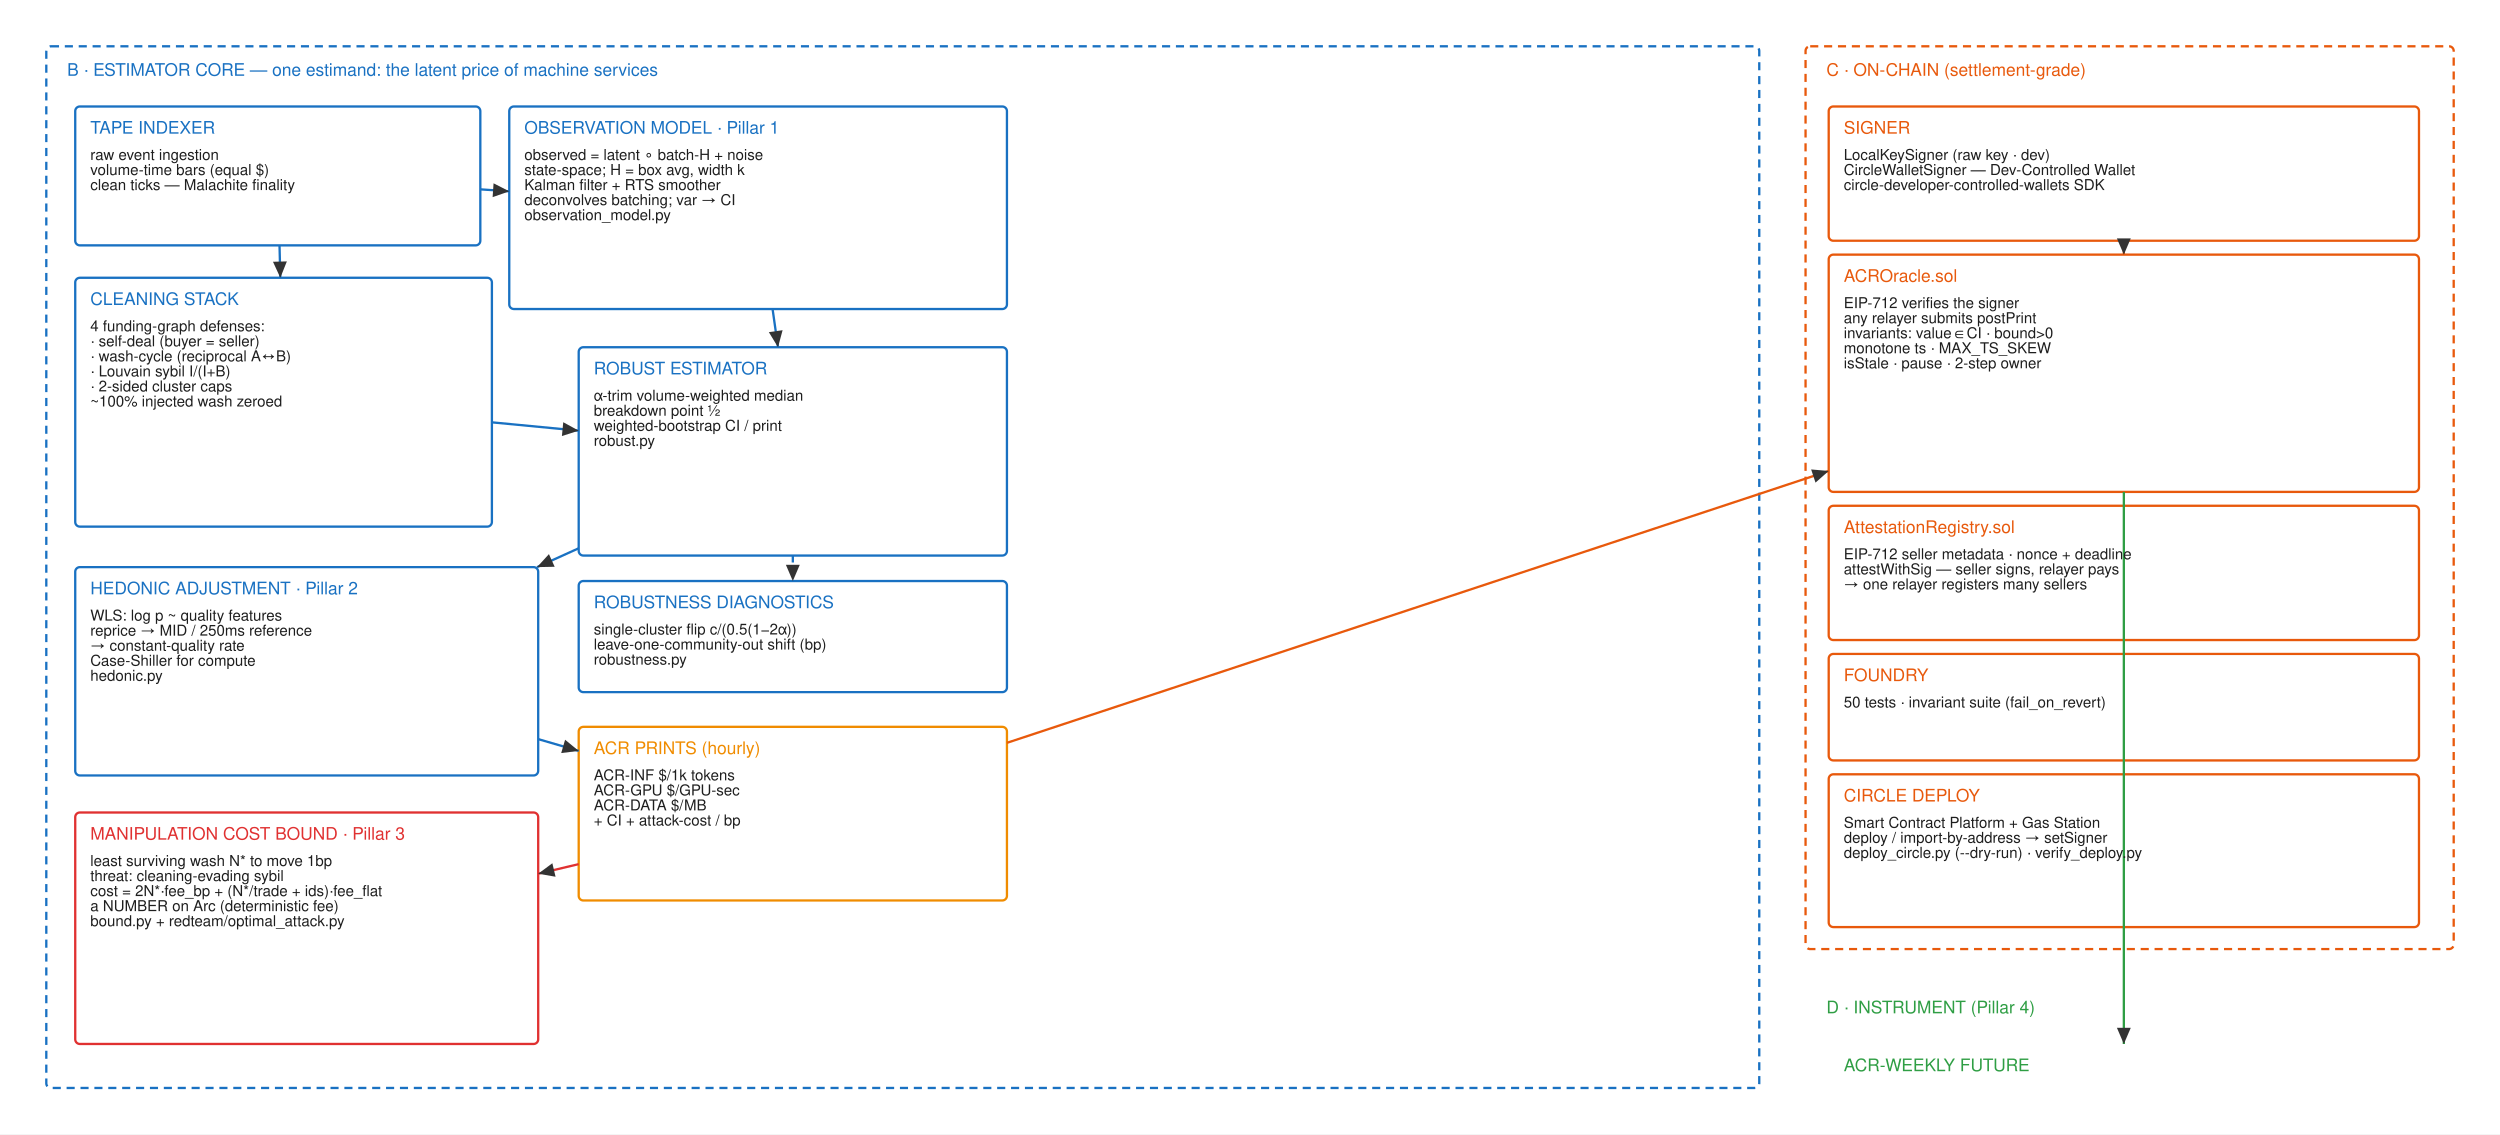
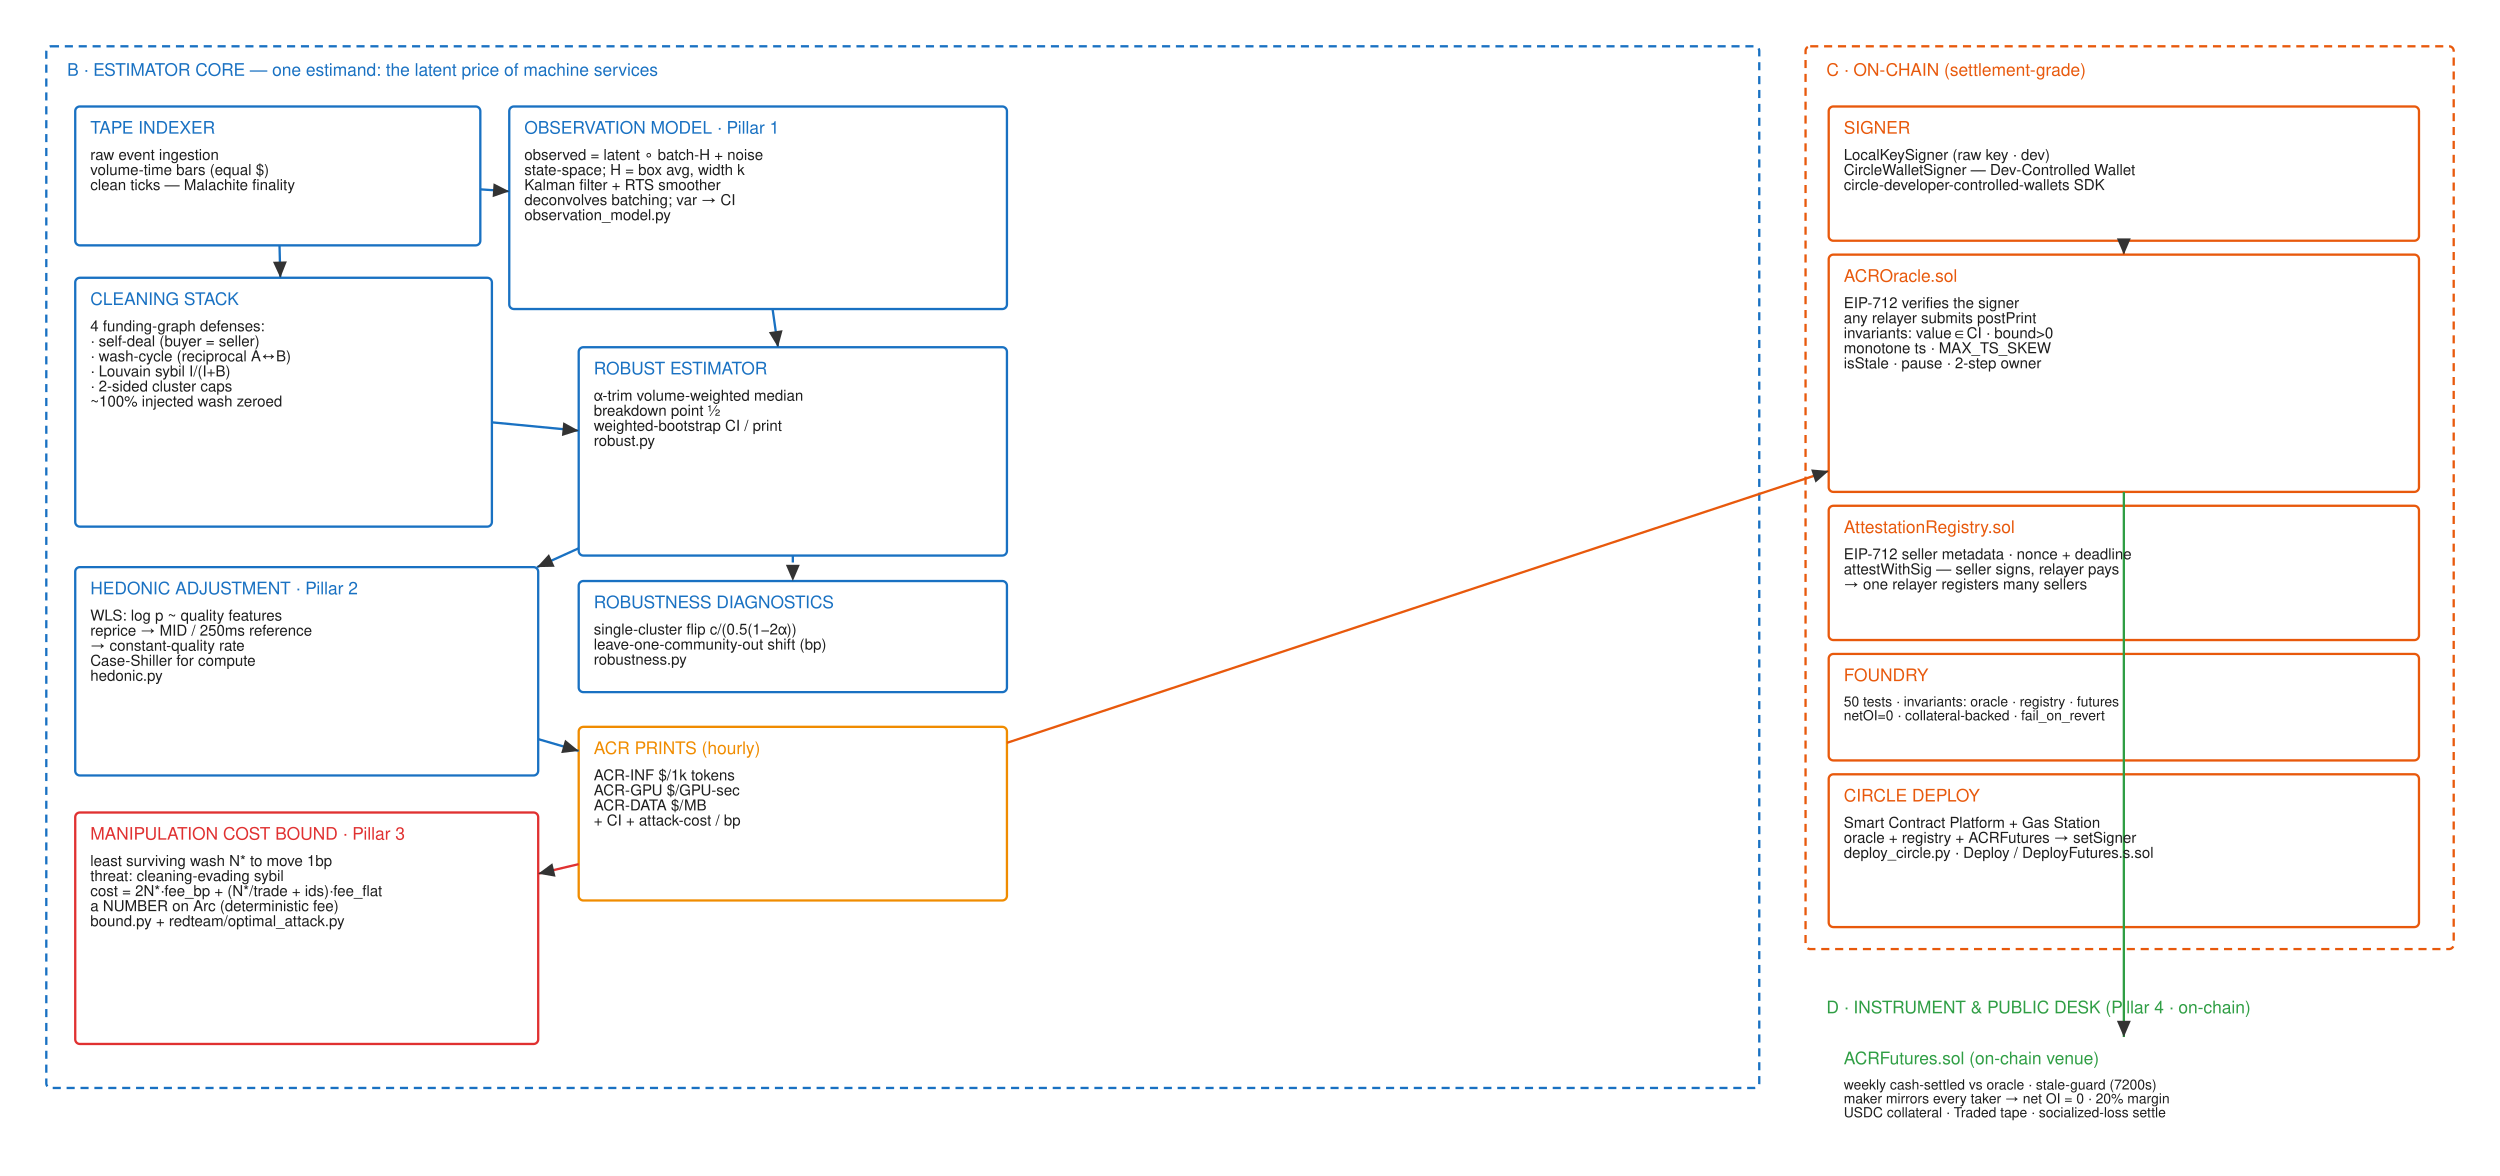
- <svg xmlns="http://www.w3.org/2000/svg" width="2160" height="980" viewBox="0 0 2160 980" font-family="Helvetica,Arial,sans-serif">
-   <rect width="2160" height="980" fill="#ffffff" />
+ <svg xmlns="http://www.w3.org/2000/svg" width="2160" height="1016" viewBox="0 0 2160 1016" font-family="Helvetica,Arial,sans-serif">
+   <rect width="2160" height="1016" fill="#ffffff" />
  <defs>
    <marker id="a" markerWidth="9" markerHeight="9" refX="7" refY="3" orient="auto">
      <path d="M0,0 L7,3 L0,6 Z" fill="#333" />
    </marker>
  </defs>
  <rect x="40" y="40" width="1480" height="900" rx="4" fill="transparent" stroke="#1971c2" stroke-width="2" stroke-dasharray="7 5" />
  <rect x="65" y="92" width="350" height="120" rx="4" fill="transparent" stroke="#1971c2" stroke-width="2" />
  <rect x="440" y="92" width="430" height="175" rx="4" fill="transparent" stroke="#1971c2" stroke-width="2" />
  <rect x="65" y="240" width="360" height="215" rx="4" fill="transparent" stroke="#1971c2" stroke-width="2" />
  <rect x="500" y="300" width="370" height="180" rx="4" fill="transparent" stroke="#1971c2" stroke-width="2" />
  <rect x="65" y="490" width="400" height="180" rx="4" fill="transparent" stroke="#1971c2" stroke-width="2" />
  <rect x="500" y="502" width="370" height="96" rx="4" fill="transparent" stroke="#1971c2" stroke-width="2" />
  <rect x="500" y="628" width="370" height="150" rx="4" fill="transparent" stroke="#f08c00" stroke-width="2" />
  <rect x="65" y="702" width="400" height="200" rx="4" fill="transparent" stroke="#e03131" stroke-width="2" />
  <rect x="1560" y="40" width="560" height="780" rx="4" fill="transparent" stroke="#e8590c" stroke-width="2" stroke-dasharray="7 5" />
  <rect x="1580" y="92" width="510" height="116" rx="4" fill="transparent" stroke="#e8590c" stroke-width="2" />
  <rect x="1580" y="220" width="510" height="205" rx="4" fill="transparent" stroke="#e8590c" stroke-width="2" />
  <rect x="1580" y="437" width="510" height="116" rx="4" fill="transparent" stroke="#e8590c" stroke-width="2" />
  <rect x="1580" y="565" width="510" height="92" rx="4" fill="transparent" stroke="#e8590c" stroke-width="2" />
  <rect x="1580" y="669" width="510" height="132" rx="4" fill="transparent" stroke="#e8590c" stroke-width="2" />
  <polyline points="415.0,163.6 440.0,165.3" fill="none" stroke="#1971c2" stroke-width="2" marker-end="url(#a)" />
  <polyline points="241.5,212.0 242.2,240.0" fill="none" stroke="#1971c2" stroke-width="2" marker-end="url(#a)" />
  <polyline points="667.5,267.0 672.2,300.0" fill="none" stroke="#1971c2" stroke-width="2" marker-end="url(#a)" />
  <polyline points="425.0,364.9 500.0,372.1" fill="none" stroke="#1971c2" stroke-width="2" marker-end="url(#a)" />
  <polyline points="500.0,473.7 464.0,490.0" fill="none" stroke="#1971c2" stroke-width="2" marker-end="url(#a)" />
  <polyline points="685.0,480.0 685.0,502.0" fill="none" stroke="#1971c2" stroke-width="2" stroke-dasharray="6 5" marker-end="url(#a)" />
  <polyline points="465.0,638.6 500.0,648.8" fill="none" stroke="#1971c2" stroke-width="2" marker-end="url(#a)" />
  <polyline points="500.0,746.6 465.0,754.9" fill="none" stroke="#e03131" stroke-width="2" marker-end="url(#a)" />
  <polyline points="1835.0,208.0 1835.0,220.0" fill="none" stroke="#e8590c" stroke-width="2" marker-end="url(#a)" />
  <polyline points="870.0,641.8 1580.0,406.9" fill="none" stroke="#e8590c" stroke-width="2" marker-end="url(#a)" />
-   <polyline points="1835.0,425.0 1835.0,902.0" fill="none" stroke="#2f9e44" stroke-width="2" marker-end="url(#a)" />
+   <polyline points="1835.0,425.0 1835.0,896.0" fill="none" stroke="#2f9e44" stroke-width="2" marker-end="url(#a)" />
  <text x="58" y="65.5" font-size="15" fill="#1971c2">B · ESTIMATOR CORE — one estimand: the latent price of machine services</text>
  <text x="78" y="115.5" font-size="15" fill="#1971c2">TAPE INDEXER</text>
  <text x="78" y="138.2" font-size="13" fill="#1e1e1e">raw event ingestion</text>
  <text x="78" y="151.2" font-size="13" fill="#1e1e1e">volume-time bars (equal $)</text>
  <text x="78" y="164.2" font-size="13" fill="#1e1e1e">clean ticks — Malachite finality</text>
  <text x="453" y="115.5" font-size="15" fill="#1971c2">OBSERVATION MODEL · Pillar 1</text>
  <text x="453" y="138.2" font-size="13" fill="#1e1e1e">observed = latent ∘ batch-H + noise</text>
  <text x="453" y="151.2" font-size="13" fill="#1e1e1e">state-space; H = box avg, width k</text>
  <text x="453" y="164.2" font-size="13" fill="#1e1e1e">Kalman filter + RTS smoother</text>
  <text x="453" y="177.2" font-size="13" fill="#1e1e1e">deconvolves batching; var → CI</text>
  <text x="453" y="190.2" font-size="13" fill="#1e1e1e">observation_model.py</text>
  <text x="78" y="263.5" font-size="15" fill="#1971c2">CLEANING STACK</text>
  <text x="78" y="286.2" font-size="13" fill="#1e1e1e">4 funding-graph defenses:</text>
  <text x="78" y="299.2" font-size="13" fill="#1e1e1e">· self-deal  (buyer = seller)</text>
  <text x="78" y="312.2" font-size="13" fill="#1e1e1e">· wash-cycle  (reciprocal A↔B)</text>
  <text x="78" y="325.2" font-size="13" fill="#1e1e1e">· Louvain sybil   I/(I+B)</text>
  <text x="78" y="338.2" font-size="13" fill="#1e1e1e">· 2-sided cluster caps</text>
  <text x="78" y="351.2" font-size="13" fill="#1e1e1e">~100% injected wash zeroed</text>
  <text x="513" y="323.5" font-size="15" fill="#1971c2">ROBUST ESTIMATOR</text>
  <text x="513" y="346.2" font-size="13" fill="#1e1e1e">α-trim volume-weighted median</text>
  <text x="513" y="359.2" font-size="13" fill="#1e1e1e">breakdown point ½</text>
  <text x="513" y="372.2" font-size="13" fill="#1e1e1e">weighted-bootstrap CI / print</text>
  <text x="513" y="385.2" font-size="13" fill="#1e1e1e">robust.py</text>
  <text x="78" y="513.5" font-size="15" fill="#1971c2">HEDONIC ADJUSTMENT · Pillar 2</text>
  <text x="78" y="536.2" font-size="13" fill="#1e1e1e">WLS:  log p ~ quality features</text>
  <text x="78" y="549.2" font-size="13" fill="#1e1e1e">reprice → MID / 250ms reference</text>
  <text x="78" y="562.2" font-size="13" fill="#1e1e1e">→ constant-quality rate</text>
  <text x="78" y="575.2" font-size="13" fill="#1e1e1e">Case-Shiller for compute</text>
  <text x="78" y="588.2" font-size="13" fill="#1e1e1e">hedonic.py</text>
  <text x="513" y="525.5" font-size="15" fill="#1971c2">ROBUSTNESS DIAGNOSTICS</text>
  <text x="513" y="548.2" font-size="13" fill="#1e1e1e">single-cluster flip  c/(0.5(1−2α))</text>
  <text x="513" y="561.2" font-size="13" fill="#1e1e1e">leave-one-community-out shift (bp)</text>
  <text x="513" y="574.2" font-size="13" fill="#1e1e1e">robustness.py</text>
  <text x="513" y="651.5" font-size="15" fill="#f08c00">ACR PRINTS (hourly)</text>
  <text x="513" y="674.2" font-size="13" fill="#1e1e1e">ACR-INF  $/1k tokens</text>
  <text x="513" y="687.2" font-size="13" fill="#1e1e1e">ACR-GPU  $/GPU-sec</text>
  <text x="513" y="700.2" font-size="13" fill="#1e1e1e">ACR-DATA  $/MB</text>
  <text x="513" y="713.2" font-size="13" fill="#1e1e1e">+ CI  + attack-cost / bp</text>
  <text x="78" y="725.5" font-size="15" fill="#e03131">MANIPULATION COST BOUND · Pillar 3</text>
  <text x="78" y="748.2" font-size="13" fill="#1e1e1e">least surviving wash N* to move 1bp</text>
  <text x="78" y="761.2" font-size="13" fill="#1e1e1e">threat: cleaning-evading sybil</text>
  <text x="78" y="774.2" font-size="13" fill="#1e1e1e">cost = 2N*·fee_bp + (N*/trade + ids)·fee_flat</text>
  <text x="78" y="787.2" font-size="13" fill="#1e1e1e">a NUMBER on Arc (deterministic fee)</text>
  <text x="78" y="800.2" font-size="13" fill="#1e1e1e">bound.py + redteam/optimal_attack.py</text>
  <text x="1578" y="65.5" font-size="15" fill="#e8590c">C · ON-CHAIN (settlement-grade)</text>
  <text x="1593" y="115.5" font-size="15" fill="#e8590c">SIGNER</text>
  <text x="1593" y="138.2" font-size="13" fill="#1e1e1e">LocalKeySigner (raw key · dev)</text>
  <text x="1593" y="151.2" font-size="13" fill="#1e1e1e">CircleWalletSigner — Dev-Controlled Wallet</text>
  <text x="1593" y="164.2" font-size="13" fill="#1e1e1e">circle-developer-controlled-wallets SDK</text>
  <text x="1593" y="243.5" font-size="15" fill="#e8590c">ACROracle.sol</text>
  <text x="1593" y="266.2" font-size="13" fill="#1e1e1e">EIP-712 verifies the signer</text>
  <text x="1593" y="279.2" font-size="13" fill="#1e1e1e">any relayer submits postPrint</text>
  <text x="1593" y="292.2" font-size="13" fill="#1e1e1e">invariants: value∈CI · bound&gt;0</text>
  <text x="1593" y="305.2" font-size="13" fill="#1e1e1e">monotone ts · MAX_TS_SKEW</text>
  <text x="1593" y="318.2" font-size="13" fill="#1e1e1e">isStale · pause · 2-step owner</text>
  <text x="1593" y="460.5" font-size="15" fill="#e8590c">AttestationRegistry.sol</text>
  <text x="1593" y="483.2" font-size="13" fill="#1e1e1e">EIP-712 seller metadata · nonce + deadline</text>
  <text x="1593" y="496.2" font-size="13" fill="#1e1e1e">attestWithSig — seller signs, relayer pays</text>
  <text x="1593" y="509.2" font-size="13" fill="#1e1e1e">→ one relayer registers many sellers</text>
  <text x="1593" y="588.5" font-size="15" fill="#e8590c">FOUNDRY</text>
-   <text x="1593" y="611.2" font-size="13" fill="#1e1e1e">50 tests · invariant suite (fail_on_revert)</text>
+   <text x="1593" y="610.3" font-size="12" fill="#1e1e1e">50 tests · invariants: oracle · registry · futures</text>
+   <text x="1593" y="622.3" font-size="12" fill="#1e1e1e">netOI=0 · collateral-backed · fail_on_revert</text>
  <text x="1593" y="692.5" font-size="15" fill="#e8590c">CIRCLE DEPLOY</text>
  <text x="1593" y="715.2" font-size="13" fill="#1e1e1e">Smart Contract Platform + Gas Station</text>
-   <text x="1593" y="728.2" font-size="13" fill="#1e1e1e">deploy / import-by-address → setSigner</text>
-   <text x="1593" y="741.2" font-size="13" fill="#1e1e1e">deploy_circle.py (--dry-run) · verify_deploy.py</text>
-   <text x="1578" y="875.5" font-size="15" fill="#2f9e44">D · INSTRUMENT (Pillar 4)</text>
-   <text x="1593" y="925.5" font-size="15" fill="#2f9e44">ACR-WEEKLY FUTURE</text>
+   <text x="1593" y="728.2" font-size="13" fill="#1e1e1e">oracle + registry + ACRFutures → setSigner</text>
+   <text x="1593" y="741.2" font-size="13" fill="#1e1e1e">deploy_circle.py · Deploy / DeployFutures.s.sol</text>
+   <text x="1578" y="875.5" font-size="15" fill="#2f9e44">D · INSTRUMENT &amp; PUBLIC DESK (Pillar 4 · on-chain)</text>
+   <text x="1593" y="919.5" font-size="15" fill="#2f9e44">ACRFutures.sol  (on-chain venue)</text>
+   <text x="1593" y="941.3" font-size="12" fill="#1e1e1e">weekly cash-settled vs oracle · stale-guard (7200s)</text>
+   <text x="1593" y="953.3" font-size="12" fill="#1e1e1e">maker mirrors every taker → net OI = 0 · 20% margin</text>
+   <text x="1593" y="965.3" font-size="12" fill="#1e1e1e">USDC collateral · Traded tape · socialized-loss settle</text>
</svg>
